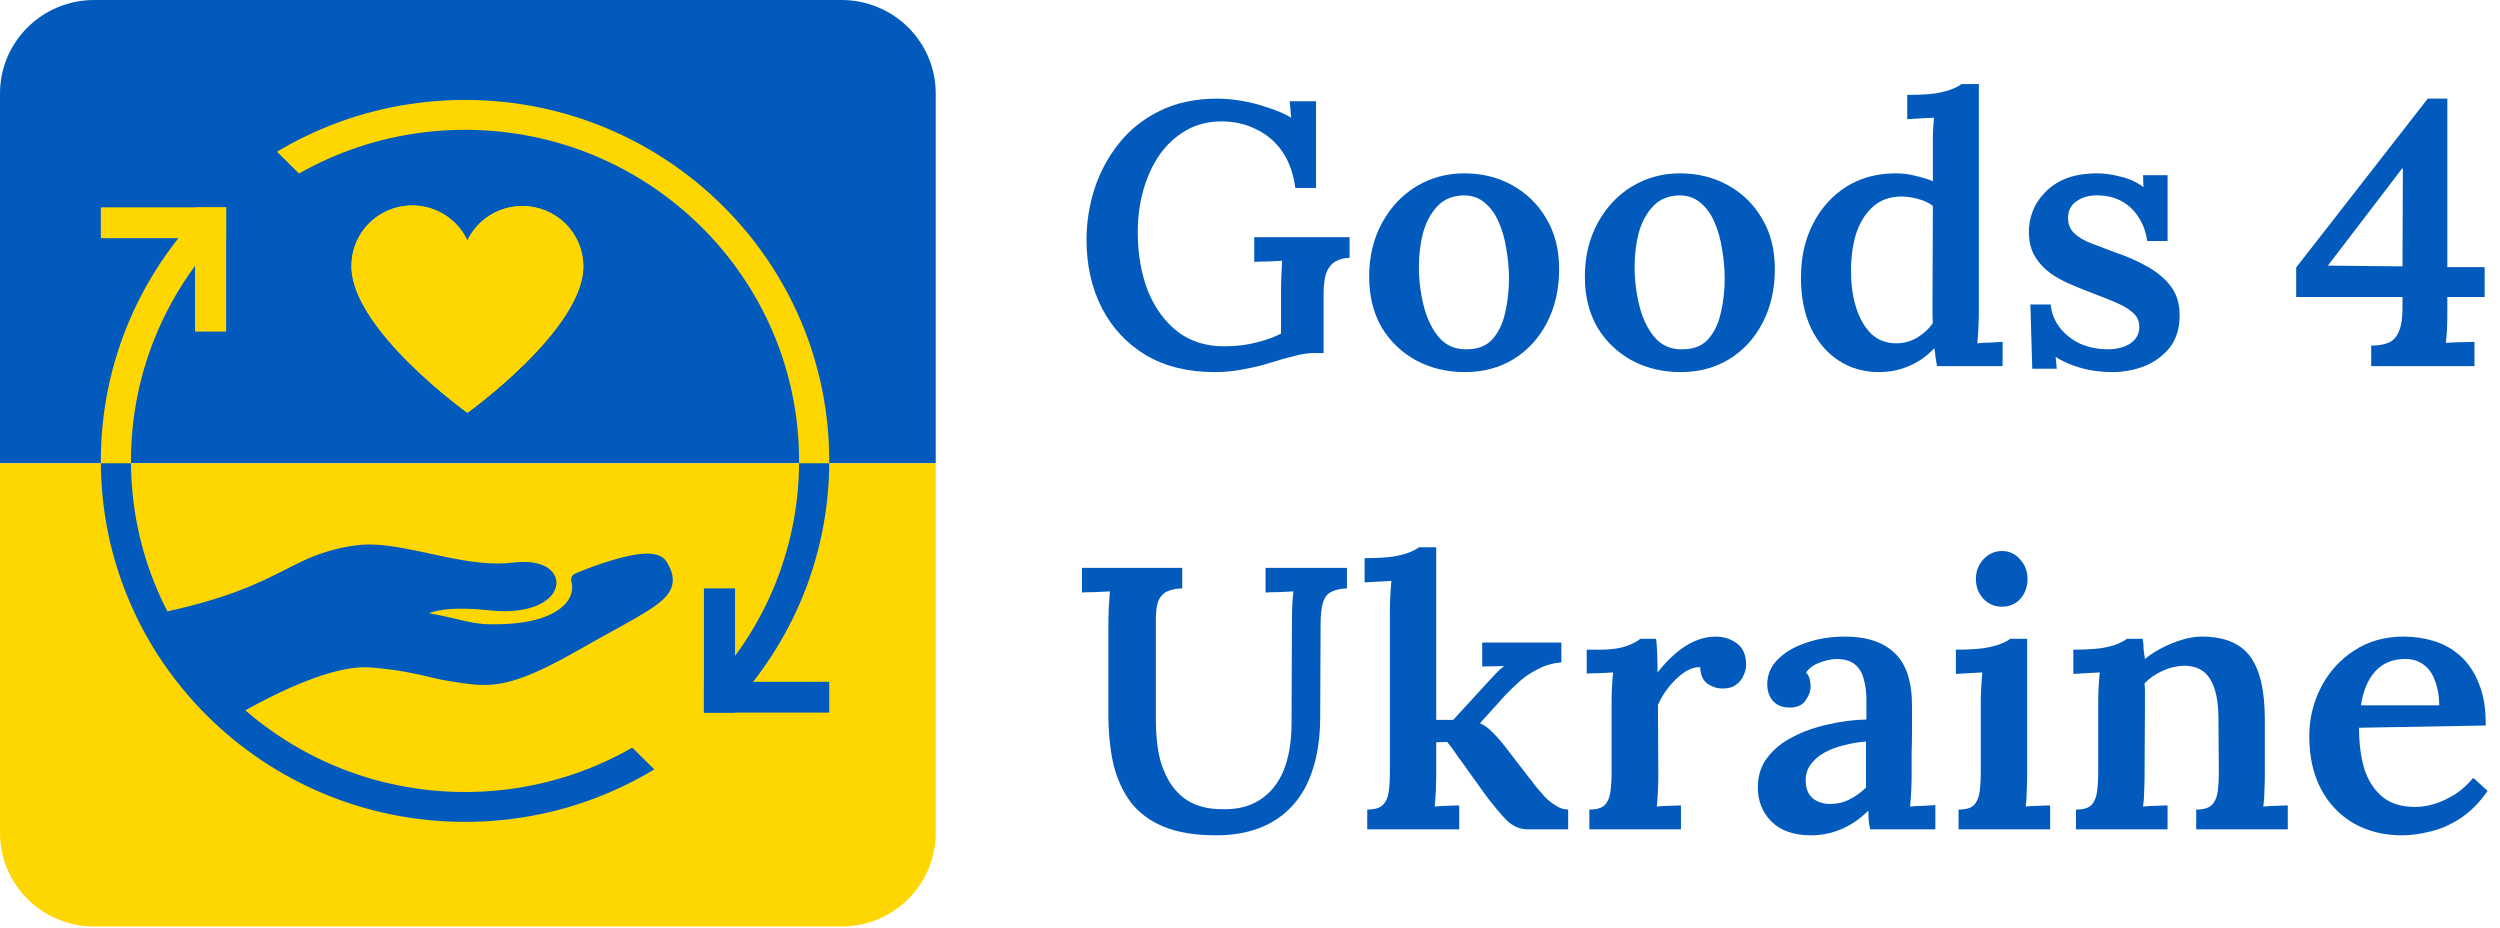
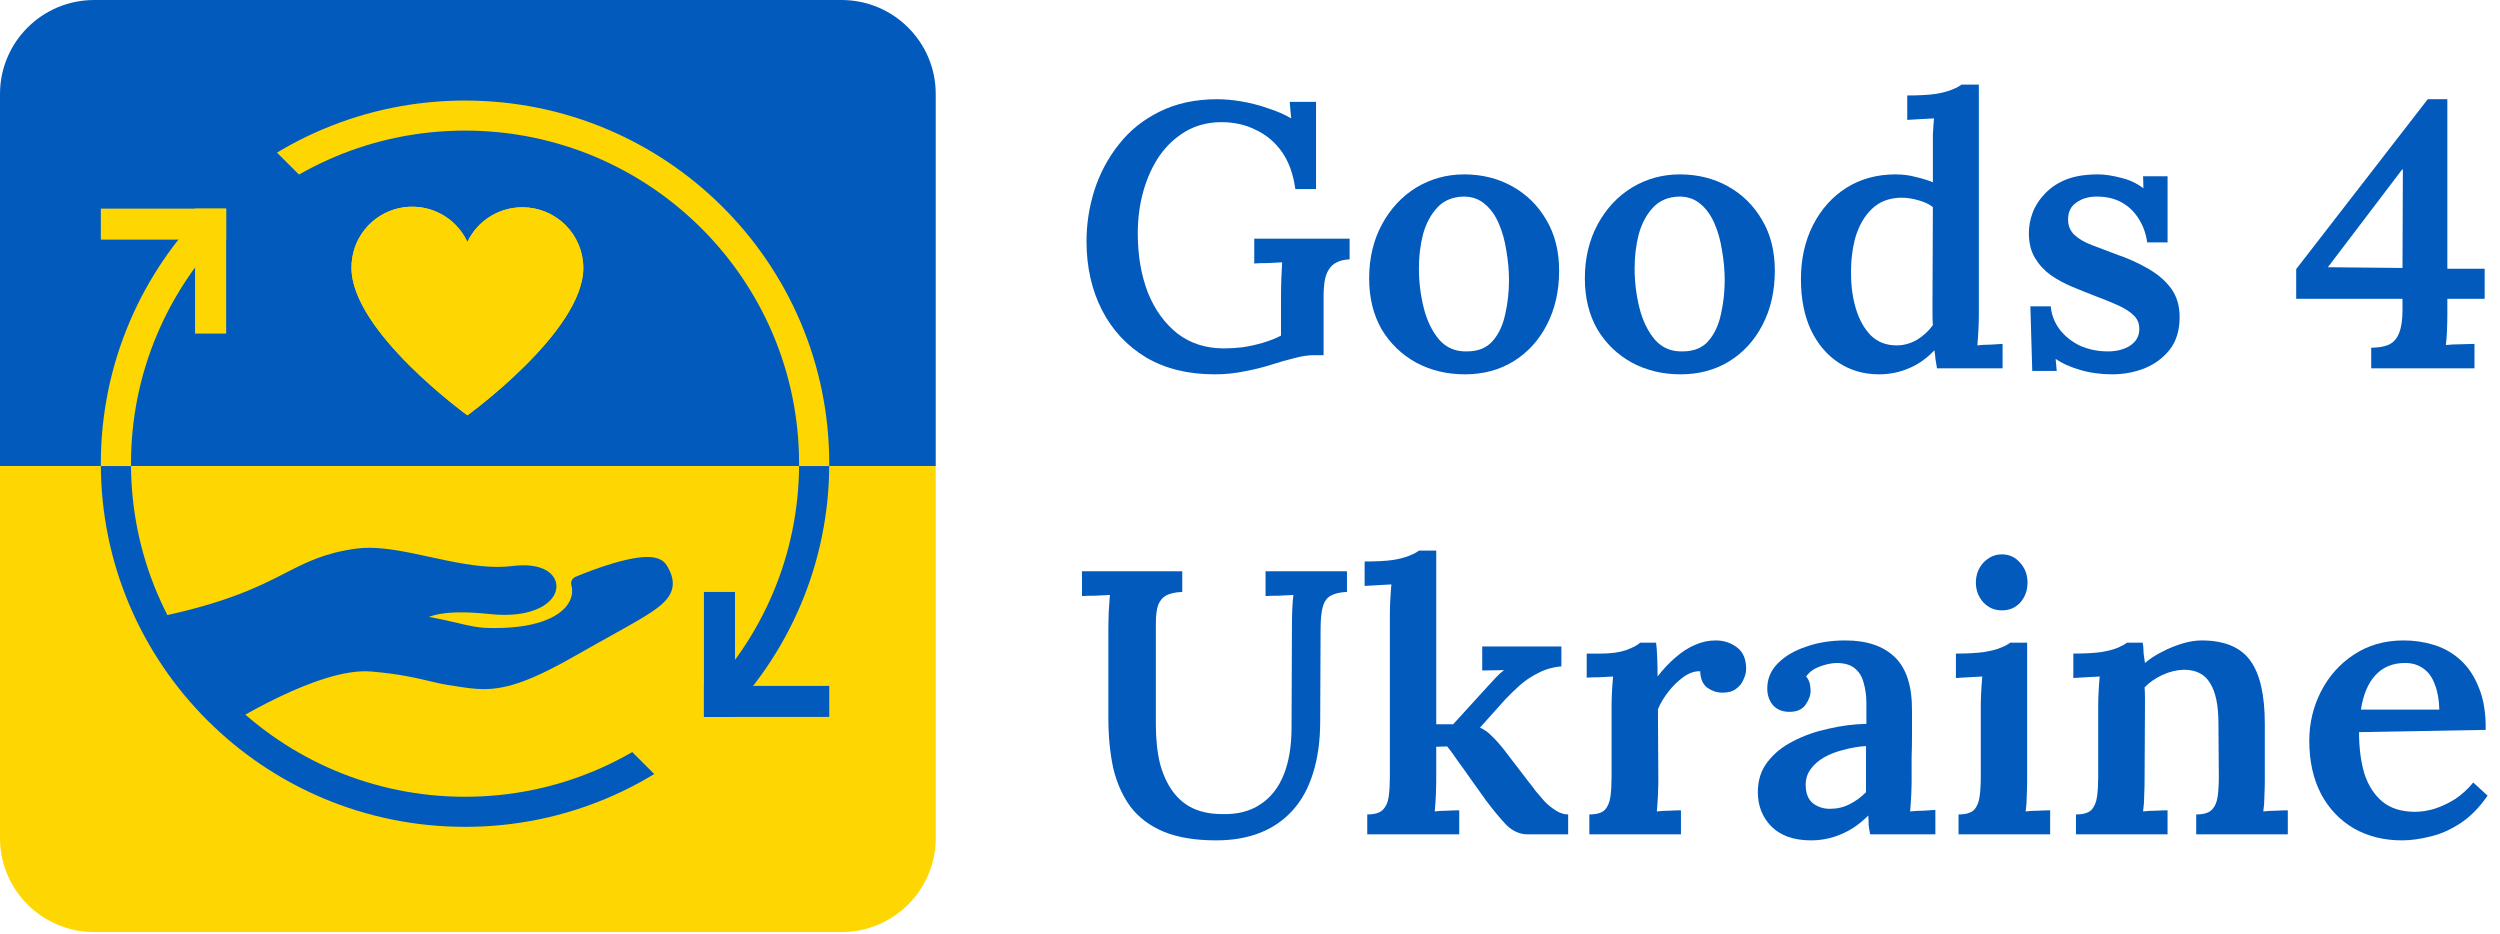
- <svg xmlns="http://www.w3.org/2000/svg" width="124" height="46" viewBox="0 0 124 46" fill="none">
-   <path d="M0 4.632C0 2.074 2.093 0 4.674 0H41.738C44.32 0 46.412 2.074 46.412 4.632V22.977H0V4.632Z" fill="#015ABC" />
-   <path d="M0 22.977H46.412V41.321C46.412 43.88 44.32 45.954 41.738 45.954H4.674C2.093 45.954 0 43.88 0 41.321V22.977Z" fill="#FED702" />
-   <path fill-rule="evenodd" clip-rule="evenodd" d="M23.066 39.283C32.217 39.283 39.635 31.931 39.635 22.861C39.635 13.791 32.217 6.439 23.066 6.439C13.915 6.439 6.497 13.791 6.497 22.861C6.497 31.931 13.915 39.283 23.066 39.283ZM23.066 40.765C33.043 40.765 41.131 32.749 41.131 22.861C41.131 12.973 33.043 4.957 23.066 4.957C13.089 4.957 5.001 12.973 5.001 22.861C5.001 32.749 13.089 40.765 23.066 40.765Z" fill="#015ABC" />
-   <path fill-rule="evenodd" clip-rule="evenodd" d="M41.13 22.977C41.131 22.938 41.131 22.9 41.131 22.861C41.131 12.973 33.043 4.957 23.066 4.957C13.089 4.957 5.001 12.973 5.001 22.861C5.001 22.9 5.001 22.938 5.001 22.977H6.497C6.497 22.938 6.497 22.9 6.497 22.861C6.497 13.791 13.915 6.439 23.066 6.439C32.217 6.439 39.635 13.791 39.635 22.861C39.635 22.9 39.635 22.938 39.635 22.977H41.13Z" fill="#FED702" />
-   <path d="M25.914 10.22C25.342 10.218 24.781 10.378 24.298 10.681C23.814 10.984 23.427 11.417 23.183 11.929C22.895 11.308 22.4 10.804 21.781 10.501C21.163 10.198 20.458 10.114 19.785 10.264C19.112 10.414 18.511 10.789 18.083 11.325C17.655 11.862 17.426 12.527 17.434 13.211C17.434 16.345 23.183 20.475 23.183 20.475C23.183 20.475 28.932 16.345 28.932 13.211C28.932 12.418 28.614 11.657 28.048 11.096C27.482 10.535 26.714 10.22 25.914 10.22V10.22Z" fill="#FED702" />
-   <path fill-rule="evenodd" clip-rule="evenodd" d="M23.182 12.039L23.14 11.948C22.857 11.337 22.369 10.841 21.761 10.542C21.152 10.244 20.458 10.162 19.795 10.309C19.133 10.457 18.541 10.826 18.12 11.354C17.699 11.882 17.473 12.537 17.481 13.21L17.481 13.211C17.481 13.981 17.834 14.818 18.372 15.643C18.908 16.467 19.624 17.275 20.341 17.986C21.059 18.696 21.776 19.31 22.314 19.745C22.583 19.963 22.807 20.136 22.964 20.255C23.043 20.314 23.104 20.36 23.146 20.391C23.161 20.402 23.173 20.411 23.183 20.418C23.193 20.411 23.205 20.402 23.22 20.391C23.262 20.36 23.323 20.314 23.401 20.255C23.558 20.136 23.783 19.963 24.052 19.745C24.59 19.31 25.307 18.696 26.024 17.986C26.742 17.275 27.458 16.467 27.994 15.643C28.531 14.818 28.885 13.981 28.885 13.211C28.885 12.43 28.572 11.681 28.015 11.129C27.457 10.576 26.702 10.266 25.914 10.266V10.22L25.913 10.266C25.35 10.265 24.799 10.422 24.323 10.72C23.846 11.018 23.466 11.444 23.225 11.949L23.182 12.039ZM23.183 20.475C23.183 20.475 17.434 16.345 17.434 13.211C17.426 12.527 17.655 11.862 18.083 11.325C18.511 10.789 19.112 10.414 19.785 10.264C20.458 10.114 21.163 10.198 21.781 10.501C22.382 10.795 22.866 11.279 23.157 11.875C23.166 11.893 23.174 11.911 23.183 11.929C23.192 11.911 23.2 11.893 23.209 11.875C23.455 11.386 23.831 10.973 24.298 10.681C24.781 10.378 25.342 10.218 25.914 10.22C26.714 10.22 27.482 10.535 28.048 11.096C28.614 11.657 28.932 12.418 28.932 13.211C28.932 16.345 23.183 20.475 23.183 20.475Z" fill="#FED702" />
-   <path d="M33.06 27.86C32.894 27.594 32.571 27.459 32.101 27.459C30.855 27.459 28.633 28.402 28.539 28.442C28.378 28.511 28.293 28.687 28.34 28.854C28.434 29.191 28.355 29.547 28.12 29.854C27.802 30.269 26.913 30.965 24.522 30.965C24.521 30.965 24.521 30.965 24.521 30.965C24.421 30.965 24.32 30.964 24.216 30.962C23.692 30.949 23.284 30.853 22.72 30.721C22.335 30.631 21.881 30.525 21.273 30.415C21.583 30.295 22.089 30.191 22.885 30.191C23.298 30.191 23.766 30.219 24.275 30.273C24.532 30.301 24.783 30.315 25.021 30.315C26.714 30.315 27.599 29.608 27.599 28.91C27.599 28.598 27.421 28.313 27.11 28.128C26.719 27.895 26.137 27.817 25.422 27.906C25.19 27.935 24.941 27.95 24.682 27.95C23.6 27.95 22.44 27.7 21.317 27.458C20.241 27.226 19.224 27.007 18.305 27.007C18.084 27.007 17.873 27.02 17.678 27.047C16.107 27.256 15.2 27.718 14.15 28.253C12.85 28.915 11.232 29.739 7.618 30.469C7.514 30.491 7.425 30.558 7.377 30.652C7.328 30.746 7.325 30.856 7.369 30.953C7.443 31.115 9.193 34.933 10.857 35.814C10.909 35.842 10.965 35.855 11.021 35.855C11.086 35.855 11.152 35.836 11.209 35.8C11.253 35.773 15.8 32.894 18.385 33.106C19.786 33.219 20.639 33.422 21.323 33.584C21.644 33.661 21.921 33.726 22.193 33.767L22.553 33.823C23.073 33.905 23.522 33.976 24.004 33.976C25.203 33.976 26.47 33.508 28.679 32.25C29.301 31.895 29.855 31.589 30.342 31.32C32.268 30.256 33.147 29.771 33.337 29.037C33.459 28.573 33.237 28.143 33.06 27.86V27.86Z" fill="#015ABC" />
-   <path d="M30.053 35.786L33.396 32.473L36.738 35.786L33.396 39.099L30.053 35.786Z" fill="#FED702" />
-   <path fill-rule="evenodd" clip-rule="evenodd" d="M41.131 35.345H34.914V33.817H41.131V35.345Z" fill="#015ABC" />
-   <path fill-rule="evenodd" clip-rule="evenodd" d="M36.457 29.184L36.457 35.346L34.914 35.346L34.914 29.184L36.457 29.184Z" fill="#015ABC" />
-   <path d="M16.078 9.844L12.736 13.157L9.393 9.844L12.736 6.532L16.078 9.844Z" fill="#015ABC" />
-   <path fill-rule="evenodd" clip-rule="evenodd" d="M5.001 10.285L11.217 10.285L11.217 11.814L5.001 11.814L5.001 10.285Z" fill="#FED702" />
-   <path fill-rule="evenodd" clip-rule="evenodd" d="M9.675 16.446L9.675 10.285L11.217 10.285L11.217 16.446L9.675 16.446Z" fill="#FED702" />
-   <path d="M60.247 18.456C58.926 18.456 57.792 18.178 56.845 17.622C55.897 17.053 55.168 16.275 54.657 15.287C54.146 14.286 53.891 13.156 53.891 11.896C53.891 11.044 54.022 10.204 54.283 9.376C54.558 8.536 54.963 7.782 55.499 7.115C56.035 6.436 56.708 5.899 57.518 5.503C58.34 5.096 59.294 4.892 60.378 4.892C60.752 4.892 61.157 4.929 61.593 5.003C62.03 5.077 62.46 5.188 62.883 5.337C63.32 5.472 63.706 5.639 64.043 5.837L63.968 5.022H65.276V9.32H64.248C64.148 8.592 63.93 7.986 63.594 7.505C63.257 7.023 62.827 6.658 62.304 6.411C61.793 6.152 61.219 6.022 60.584 6.022C59.936 6.022 59.35 6.17 58.826 6.467C58.315 6.763 57.879 7.165 57.518 7.671C57.169 8.178 56.901 8.758 56.714 9.413C56.527 10.068 56.433 10.766 56.433 11.507C56.433 12.594 56.602 13.57 56.938 14.435C57.287 15.287 57.779 15.96 58.415 16.454C59.051 16.936 59.817 17.177 60.715 17.177C60.989 17.177 61.294 17.159 61.631 17.122C61.967 17.072 62.304 16.998 62.64 16.899C62.977 16.8 63.276 16.683 63.538 16.547V14.639C63.538 14.317 63.544 14.002 63.556 13.694C63.569 13.385 63.581 13.131 63.594 12.934C63.382 12.946 63.139 12.959 62.865 12.971C62.59 12.971 62.372 12.977 62.21 12.989V11.766H66.94V12.786C66.679 12.798 66.467 12.847 66.305 12.934C66.143 13.008 66.012 13.125 65.912 13.286C65.812 13.434 65.744 13.619 65.707 13.842C65.669 14.064 65.65 14.317 65.65 14.601V17.511H65.183C64.884 17.511 64.554 17.56 64.192 17.659C63.831 17.745 63.438 17.857 63.014 17.992C62.628 18.116 62.198 18.221 61.724 18.307C61.251 18.406 60.758 18.456 60.247 18.456Z" fill="#015ABC" />
-   <path d="M72.659 18.456C71.774 18.456 70.97 18.264 70.247 17.881C69.524 17.486 68.951 16.936 68.527 16.232C68.116 15.516 67.91 14.682 67.91 13.73C67.91 12.73 68.122 11.841 68.546 11.062C68.969 10.284 69.537 9.679 70.247 9.246C70.97 8.814 71.761 8.598 72.621 8.598C73.506 8.598 74.304 8.795 75.014 9.191C75.725 9.586 76.286 10.136 76.697 10.84C77.121 11.544 77.333 12.378 77.333 13.341C77.333 14.354 77.127 15.25 76.716 16.028C76.317 16.794 75.762 17.393 75.052 17.826C74.354 18.246 73.556 18.456 72.659 18.456ZM72.752 17.325C73.313 17.325 73.743 17.152 74.042 16.806C74.341 16.461 74.547 16.022 74.659 15.491C74.784 14.947 74.846 14.391 74.846 13.823C74.846 13.341 74.802 12.854 74.715 12.359C74.641 11.865 74.516 11.421 74.341 11.025C74.167 10.617 73.936 10.296 73.65 10.062C73.363 9.815 73.014 9.691 72.603 9.691C72.054 9.703 71.618 9.883 71.294 10.228C70.97 10.574 70.733 11.013 70.584 11.544C70.446 12.075 70.378 12.637 70.378 13.23C70.378 13.897 70.459 14.552 70.621 15.194C70.783 15.824 71.038 16.343 71.387 16.751C71.736 17.146 72.191 17.338 72.752 17.325Z" fill="#015ABC" />
-   <path d="M83.358 18.456C82.473 18.456 81.669 18.264 80.946 17.881C80.223 17.486 79.65 16.936 79.226 16.232C78.815 15.516 78.609 14.682 78.609 13.73C78.609 12.73 78.821 11.841 79.245 11.062C79.668 10.284 80.236 9.679 80.946 9.246C81.669 8.814 82.46 8.598 83.32 8.598C84.205 8.598 85.003 8.795 85.713 9.191C86.424 9.586 86.985 10.136 87.396 10.84C87.82 11.544 88.032 12.378 88.032 13.341C88.032 14.354 87.826 15.25 87.415 16.028C87.016 16.794 86.461 17.393 85.751 17.826C85.053 18.246 84.255 18.456 83.358 18.456ZM83.451 17.325C84.012 17.325 84.442 17.152 84.741 16.806C85.04 16.461 85.246 16.022 85.358 15.491C85.483 14.947 85.545 14.391 85.545 13.823C85.545 13.341 85.501 12.854 85.414 12.359C85.339 11.865 85.215 11.421 85.04 11.025C84.866 10.617 84.635 10.296 84.349 10.062C84.062 9.815 83.713 9.691 83.302 9.691C82.753 9.703 82.317 9.883 81.993 10.228C81.669 10.574 81.432 11.013 81.282 11.544C81.145 12.075 81.077 12.637 81.077 13.23C81.077 13.897 81.158 14.552 81.32 15.194C81.482 15.824 81.737 16.343 82.086 16.751C82.435 17.146 82.89 17.338 83.451 17.325Z" fill="#015ABC" />
-   <path d="M93.197 18.456C92.449 18.456 91.782 18.264 91.196 17.881C90.61 17.498 90.149 16.955 89.813 16.251C89.489 15.546 89.327 14.719 89.327 13.768C89.327 12.767 89.526 11.878 89.925 11.099C90.324 10.321 90.872 9.71 91.57 9.265C92.281 8.82 93.097 8.598 94.019 8.598C94.381 8.598 94.717 8.641 95.029 8.727C95.353 8.802 95.633 8.888 95.87 8.987V7.338C95.87 7.152 95.87 6.924 95.87 6.652C95.883 6.38 95.901 6.109 95.926 5.837C95.727 5.849 95.496 5.862 95.234 5.874C94.985 5.886 94.773 5.899 94.599 5.911V4.707C95.172 4.707 95.64 4.682 96.001 4.632C96.362 4.571 96.643 4.497 96.842 4.41C97.054 4.324 97.204 4.243 97.291 4.169H98.151V15.509C98.151 15.695 98.145 15.929 98.132 16.213C98.12 16.485 98.101 16.757 98.076 17.029C98.288 17.004 98.506 16.992 98.731 16.992C98.967 16.979 99.167 16.967 99.329 16.955V18.159H96.076C96.051 18.011 96.026 17.863 96.001 17.714C95.989 17.554 95.97 17.406 95.945 17.27C95.559 17.677 95.135 17.974 94.674 18.159C94.213 18.357 93.72 18.456 93.197 18.456ZM94.075 17.029C94.424 17.029 94.761 16.936 95.085 16.751C95.409 16.553 95.671 16.312 95.87 16.028C95.858 15.855 95.852 15.682 95.852 15.509C95.852 15.324 95.852 15.139 95.852 14.954L95.87 10.21C95.683 10.062 95.446 9.95 95.16 9.876C94.873 9.79 94.58 9.747 94.281 9.747C93.695 9.759 93.215 9.944 92.841 10.303C92.48 10.648 92.212 11.105 92.037 11.674C91.876 12.242 91.801 12.86 91.813 13.527C91.813 14.132 91.894 14.7 92.056 15.231C92.218 15.763 92.461 16.195 92.785 16.529C93.122 16.862 93.552 17.029 94.075 17.029Z" fill="#015ABC" />
-   <path d="M104.763 18.456C104.19 18.456 103.654 18.381 103.156 18.233C102.657 18.085 102.258 17.906 101.959 17.696L102.015 18.289H100.8L100.706 15.102H101.716C101.753 15.522 101.903 15.905 102.165 16.251C102.426 16.584 102.763 16.85 103.174 17.047C103.598 17.233 104.065 17.325 104.576 17.325C104.826 17.325 105.063 17.288 105.287 17.214C105.524 17.14 105.717 17.023 105.866 16.862C106.028 16.689 106.109 16.473 106.109 16.213C106.109 15.942 106.016 15.719 105.829 15.546C105.655 15.373 105.405 15.213 105.081 15.065C104.757 14.916 104.377 14.762 103.941 14.601C103.554 14.453 103.168 14.299 102.782 14.138C102.395 13.978 102.04 13.786 101.716 13.564C101.392 13.329 101.13 13.045 100.931 12.711C100.731 12.378 100.632 11.97 100.632 11.488C100.632 11.155 100.694 10.821 100.819 10.488C100.943 10.154 101.143 9.845 101.417 9.561C101.691 9.265 102.04 9.03 102.464 8.857C102.9 8.684 103.43 8.598 104.053 8.598C104.389 8.598 104.77 8.653 105.193 8.765C105.617 8.863 105.991 9.036 106.315 9.283L106.296 8.69H107.512V11.952H106.502C106.44 11.519 106.303 11.136 106.091 10.803C105.879 10.457 105.598 10.185 105.249 9.988C104.9 9.79 104.483 9.691 103.997 9.691C103.598 9.691 103.261 9.79 102.987 9.988C102.713 10.173 102.576 10.451 102.576 10.821C102.576 11.13 102.682 11.383 102.894 11.581C103.106 11.779 103.392 11.945 103.754 12.081C104.115 12.217 104.508 12.366 104.932 12.526C105.517 12.724 106.047 12.959 106.521 13.23C107.007 13.502 107.393 13.829 107.68 14.212C107.967 14.595 108.11 15.071 108.11 15.639C108.11 16.281 107.948 16.813 107.624 17.233C107.3 17.64 106.882 17.949 106.371 18.159C105.86 18.357 105.324 18.456 104.763 18.456Z" fill="#015ABC" />
-   <path d="M121.388 15.454C121.388 15.763 121.382 16.059 121.37 16.343C121.357 16.615 121.338 16.837 121.314 17.01C121.538 16.986 121.787 16.973 122.061 16.973C122.348 16.961 122.572 16.955 122.734 16.955V18.159H117.612V17.14H117.724C118.06 17.128 118.328 17.072 118.528 16.973C118.74 16.862 118.896 16.677 118.995 16.417C119.107 16.146 119.164 15.769 119.164 15.287V14.731H113.891V13.267L120.416 4.892H121.388V13.249H123.239V14.731H121.388V15.454ZM119.145 8.357L115.462 13.175L119.164 13.212L119.182 8.357H119.145Z" fill="#015ABC" />
-   <path d="M58.639 29.184C58.315 29.197 58.054 29.252 57.854 29.351C57.667 29.45 57.53 29.61 57.443 29.833C57.368 30.043 57.331 30.346 57.331 30.741V35.707C57.331 36.448 57.399 37.096 57.536 37.652C57.686 38.196 57.898 38.653 58.172 39.023C58.446 39.394 58.783 39.672 59.182 39.857C59.593 40.043 60.067 40.135 60.602 40.135C61.35 40.16 61.98 40.006 62.491 39.672C63.014 39.339 63.407 38.851 63.669 38.208C63.93 37.566 64.061 36.781 64.061 35.855L64.08 30.889C64.08 30.58 64.086 30.284 64.099 30C64.111 29.715 64.13 29.493 64.155 29.332C63.943 29.345 63.7 29.357 63.426 29.37C63.151 29.37 62.933 29.376 62.771 29.388V28.165H66.809V29.184C66.473 29.197 66.205 29.258 66.006 29.37C65.819 29.468 65.688 29.648 65.613 29.907C65.538 30.166 65.501 30.537 65.501 31.019L65.482 35.54C65.482 36.516 65.364 37.374 65.127 38.116C64.903 38.844 64.566 39.456 64.117 39.95C63.669 40.444 63.127 40.815 62.491 41.062C61.855 41.309 61.132 41.432 60.322 41.432C59.288 41.432 58.421 41.29 57.723 41.006C57.038 40.722 56.489 40.314 56.078 39.783C55.679 39.24 55.393 38.603 55.218 37.875C55.056 37.133 54.975 36.306 54.975 35.392V31.148C54.975 30.827 54.981 30.494 54.994 30.148C55.019 29.79 55.037 29.518 55.05 29.332C54.838 29.345 54.595 29.357 54.321 29.37C54.047 29.37 53.828 29.376 53.666 29.388V28.165H58.639V29.184Z" fill="#015ABC" />
-   <path d="M67.816 41.136V40.154C68.177 40.154 68.433 40.08 68.583 39.931C68.745 39.771 68.844 39.549 68.882 39.264C68.919 38.98 68.938 38.659 68.938 38.301V30.296C68.938 30.086 68.944 29.858 68.957 29.61C68.969 29.351 68.988 29.085 69.013 28.814C68.801 28.826 68.57 28.838 68.321 28.851C68.072 28.863 67.86 28.875 67.685 28.888V27.683C68.258 27.683 68.726 27.659 69.087 27.609C69.449 27.547 69.729 27.473 69.929 27.387C70.141 27.3 70.29 27.22 70.377 27.146H71.237V35.707H72.079L73.743 33.891C73.917 33.706 74.067 33.545 74.191 33.409C74.328 33.261 74.466 33.137 74.603 33.038L73.518 33.057V31.871H77.444V32.853C77.021 32.89 76.634 33.001 76.285 33.187C75.936 33.36 75.631 33.563 75.369 33.798C75.107 34.033 74.877 34.255 74.677 34.465L73.406 35.873C73.606 35.96 73.793 36.09 73.967 36.263C74.154 36.436 74.366 36.67 74.603 36.967L75.874 38.616C75.949 38.702 76.048 38.832 76.173 39.005C76.31 39.166 76.46 39.339 76.622 39.524C76.796 39.697 76.983 39.845 77.183 39.969C77.382 40.092 77.582 40.154 77.781 40.154V41.136H75.781C75.394 41.136 75.045 40.988 74.734 40.691C74.434 40.382 74.098 39.981 73.724 39.487C73.475 39.141 73.225 38.795 72.976 38.449C72.727 38.091 72.496 37.77 72.284 37.486C72.085 37.189 71.917 36.961 71.78 36.8L71.237 36.819V38.486C71.237 38.684 71.231 38.925 71.219 39.209C71.206 39.481 71.188 39.746 71.163 40.006C71.362 39.981 71.574 39.969 71.798 39.969C72.023 39.956 72.216 39.95 72.378 39.95V41.136H67.816Z" fill="#015ABC" />
-   <path d="M78.832 40.154C79.193 40.154 79.448 40.08 79.598 39.931C79.748 39.771 79.841 39.549 79.879 39.264C79.916 38.98 79.935 38.659 79.935 38.301V34.817C79.935 34.595 79.941 34.36 79.953 34.113C79.966 33.866 79.984 33.613 80.009 33.353C79.797 33.366 79.567 33.378 79.318 33.391C79.068 33.391 78.863 33.397 78.701 33.409V32.223H79.392C79.891 32.223 80.308 32.167 80.645 32.056C80.982 31.933 81.218 31.809 81.356 31.686H82.141C82.166 31.834 82.184 32.069 82.197 32.39C82.209 32.711 82.216 33.032 82.216 33.353C82.502 32.983 82.801 32.668 83.113 32.408C83.424 32.137 83.742 31.933 84.066 31.797C84.403 31.649 84.746 31.575 85.095 31.575C85.493 31.575 85.843 31.686 86.142 31.908C86.453 32.13 86.609 32.489 86.609 32.983C86.609 33.143 86.565 33.316 86.478 33.502C86.403 33.687 86.279 33.841 86.104 33.965C85.942 34.089 85.718 34.15 85.431 34.15C85.169 34.15 84.92 34.07 84.683 33.909C84.459 33.736 84.341 33.465 84.328 33.094C84.066 33.082 83.792 33.174 83.505 33.372C83.231 33.57 82.982 33.81 82.758 34.095C82.533 34.379 82.359 34.669 82.234 34.965L82.253 38.486C82.253 38.684 82.247 38.925 82.234 39.209C82.222 39.481 82.203 39.746 82.178 40.006C82.377 39.981 82.589 39.969 82.814 39.969C83.038 39.956 83.225 39.95 83.375 39.95V41.136H78.832V40.154Z" fill="#015ABC" />
-   <path d="M92.76 41.136C92.723 40.951 92.698 40.796 92.685 40.673C92.685 40.537 92.679 40.382 92.667 40.209C92.243 40.629 91.788 40.938 91.302 41.136C90.828 41.334 90.336 41.432 89.825 41.432C88.977 41.432 88.323 41.204 87.862 40.747C87.413 40.29 87.189 39.728 87.189 39.061C87.189 38.468 87.351 37.967 87.675 37.56C87.999 37.14 88.423 36.8 88.946 36.541C89.47 36.269 90.049 36.065 90.685 35.929C91.32 35.781 91.95 35.7 92.573 35.688V34.669C92.573 34.311 92.529 33.983 92.442 33.687C92.368 33.378 92.224 33.137 92.012 32.964C91.8 32.779 91.489 32.686 91.077 32.686C90.803 32.699 90.523 32.761 90.236 32.872C89.962 32.971 89.744 33.131 89.582 33.353C89.681 33.465 89.744 33.588 89.769 33.724C89.794 33.848 89.806 33.959 89.806 34.058C89.806 34.28 89.719 34.515 89.544 34.762C89.37 34.996 89.09 35.108 88.703 35.095C88.367 35.083 88.105 34.965 87.918 34.743C87.743 34.521 87.656 34.255 87.656 33.946C87.656 33.477 87.824 33.069 88.161 32.723C88.51 32.365 88.977 32.087 89.563 31.89C90.149 31.68 90.803 31.575 91.526 31.575C92.598 31.575 93.421 31.852 93.994 32.408C94.567 32.964 94.848 33.854 94.835 35.077C94.835 35.509 94.835 35.904 94.835 36.263C94.835 36.608 94.829 36.961 94.817 37.319C94.817 37.665 94.817 38.054 94.817 38.486C94.817 38.672 94.81 38.906 94.798 39.19C94.785 39.462 94.767 39.734 94.742 40.006C94.966 39.981 95.191 39.969 95.415 39.969C95.652 39.956 95.845 39.944 95.994 39.931V41.136H92.76ZM92.554 36.781C92.18 36.806 91.813 36.868 91.451 36.967C91.09 37.053 90.766 37.177 90.479 37.337C90.192 37.498 89.962 37.702 89.787 37.949C89.625 38.184 89.551 38.455 89.563 38.764C89.576 39.147 89.7 39.431 89.937 39.617C90.174 39.789 90.448 39.876 90.76 39.876C91.121 39.876 91.445 39.802 91.732 39.654C92.031 39.505 92.305 39.308 92.554 39.061C92.554 38.937 92.554 38.807 92.554 38.672C92.554 38.536 92.554 38.4 92.554 38.264C92.554 38.091 92.554 37.875 92.554 37.615C92.554 37.356 92.554 37.078 92.554 36.781Z" fill="#015ABC" />
-   <path d="M97.144 40.154C97.505 40.154 97.761 40.08 97.91 39.931C98.06 39.771 98.153 39.549 98.191 39.264C98.228 38.98 98.247 38.659 98.247 38.301V34.836C98.247 34.626 98.253 34.397 98.266 34.15C98.278 33.891 98.297 33.625 98.322 33.353C98.11 33.366 97.879 33.378 97.63 33.391C97.381 33.403 97.175 33.415 97.013 33.428V32.223C97.574 32.223 98.035 32.198 98.397 32.149C98.77 32.087 99.057 32.013 99.257 31.927C99.469 31.84 99.618 31.76 99.705 31.686H100.547V38.486C100.547 38.684 100.54 38.925 100.528 39.209C100.528 39.481 100.509 39.746 100.472 40.006C100.671 39.981 100.883 39.969 101.107 39.969C101.344 39.956 101.537 39.95 101.687 39.95V41.136H97.144V40.154ZM99.294 30.092C98.933 30.092 98.627 29.962 98.378 29.703C98.129 29.431 98.004 29.104 98.004 28.721C98.004 28.338 98.129 28.011 98.378 27.739C98.64 27.467 98.945 27.331 99.294 27.331C99.655 27.331 99.954 27.467 100.191 27.739C100.441 28.011 100.565 28.338 100.565 28.721C100.565 29.104 100.447 29.431 100.21 29.703C99.973 29.962 99.668 30.092 99.294 30.092Z" fill="#015ABC" />
-   <path d="M102.968 41.136V40.154C103.33 40.154 103.585 40.08 103.735 39.931C103.884 39.771 103.978 39.549 104.015 39.264C104.052 38.98 104.071 38.659 104.071 38.301V34.817C104.071 34.595 104.077 34.36 104.09 34.113C104.102 33.866 104.121 33.613 104.146 33.353C103.947 33.366 103.716 33.378 103.454 33.391C103.205 33.403 102.999 33.415 102.837 33.428V32.223C103.398 32.223 103.859 32.198 104.221 32.149C104.582 32.087 104.863 32.013 105.062 31.927C105.261 31.84 105.405 31.76 105.492 31.686H106.277C106.302 31.822 106.315 31.933 106.315 32.019C106.315 32.106 106.321 32.198 106.333 32.297C106.346 32.384 106.365 32.513 106.389 32.686C106.639 32.476 106.925 32.291 107.249 32.13C107.586 31.957 107.923 31.822 108.259 31.723C108.596 31.624 108.907 31.575 109.194 31.575C110.316 31.575 111.12 31.902 111.606 32.557C112.092 33.211 112.335 34.255 112.335 35.688V38.486C112.335 38.684 112.329 38.925 112.316 39.209C112.316 39.481 112.297 39.746 112.26 40.006C112.472 39.981 112.69 39.969 112.914 39.969C113.139 39.956 113.326 39.95 113.475 39.95V41.136H108.932V40.154C109.294 40.154 109.549 40.08 109.699 39.931C109.861 39.771 109.96 39.549 109.998 39.264C110.035 38.98 110.054 38.659 110.054 38.301L110.035 35.67C110.035 34.78 109.898 34.119 109.624 33.687C109.362 33.242 108.926 33.02 108.315 33.02C107.954 33.032 107.598 33.119 107.249 33.279C106.9 33.44 106.608 33.644 106.371 33.891C106.383 34.039 106.389 34.194 106.389 34.354C106.389 34.515 106.389 34.675 106.389 34.836L106.371 38.486C106.371 38.684 106.365 38.925 106.352 39.209C106.352 39.481 106.333 39.746 106.296 40.006C106.495 39.981 106.707 39.969 106.932 39.969C107.168 39.956 107.362 39.95 107.511 39.95V41.136H102.968Z" fill="#015ABC" />
-   <path d="M119.14 41.432C118.242 41.432 117.444 41.235 116.747 40.84C116.049 40.432 115.506 39.864 115.12 39.135C114.734 38.394 114.54 37.523 114.54 36.522C114.54 35.657 114.734 34.848 115.12 34.095C115.506 33.341 116.049 32.736 116.747 32.279C117.457 31.809 118.28 31.575 119.214 31.575C119.738 31.575 120.243 31.649 120.729 31.797C121.215 31.945 121.651 32.192 122.037 32.538C122.424 32.884 122.729 33.341 122.954 33.909C123.19 34.478 123.303 35.169 123.29 35.985L117.008 36.096C117.008 36.862 117.095 37.541 117.27 38.134C117.457 38.715 117.756 39.178 118.167 39.524C118.579 39.857 119.121 40.024 119.794 40.024C120.093 40.024 120.411 39.975 120.747 39.876C121.096 39.765 121.439 39.604 121.776 39.394C122.112 39.172 122.411 38.9 122.673 38.579L123.384 39.227C122.972 39.82 122.517 40.277 122.019 40.599C121.52 40.92 121.022 41.136 120.523 41.247C120.025 41.371 119.563 41.432 119.14 41.432ZM117.102 34.984H120.99C120.978 34.49 120.903 34.076 120.766 33.743C120.641 33.397 120.455 33.137 120.205 32.964C119.956 32.779 119.651 32.686 119.289 32.686C118.678 32.686 118.186 32.89 117.812 33.298C117.451 33.693 117.214 34.255 117.102 34.984Z" fill="#015ABC" />
+ <svg xmlns="http://www.w3.org/2000/svg" width="209" height="78" viewBox="0 0 209 78" fill="none">
+   <path d="M0 7.855C0 3.517 3.527 0 7.878 0H70.349C74.7 0 78.227 3.517 78.227 7.855V38.961H0V7.855Z" fill="#015ABC" />
+   <path d="M0 38.961H78.227V70.066C78.227 74.405 74.7 77.921 70.349 77.921H7.878C3.527 77.921 0 74.405 0 70.066V38.961Z" fill="#FED702" />
+   <path fill-rule="evenodd" clip-rule="evenodd" d="M38.877 66.61C54.301 66.61 66.804 54.143 66.804 38.764C66.804 23.385 54.301 10.918 38.877 10.918C23.454 10.918 10.95 23.385 10.95 38.764C10.95 54.143 23.454 66.61 38.877 66.61ZM38.877 69.124C55.693 69.124 69.325 55.531 69.325 38.764C69.325 21.997 55.693 8.405 38.877 8.405C22.061 8.405 8.429 21.997 8.429 38.764C8.429 55.531 22.061 69.124 38.877 69.124Z" fill="#015ABC" />
+   <path fill-rule="evenodd" clip-rule="evenodd" d="M69.325 38.961C69.325 38.895 69.325 38.83 69.325 38.764C69.325 21.997 55.693 8.405 38.877 8.405C22.061 8.405 8.429 21.997 8.429 38.764C8.429 38.83 8.43 38.895 8.43 38.961H10.951C10.95 38.895 10.95 38.83 10.95 38.764C10.95 23.385 23.454 10.918 38.877 10.918C54.301 10.918 66.804 23.385 66.804 38.764C66.804 38.83 66.804 38.895 66.804 38.961H69.325Z" fill="#FED702" />
+   <path d="M43.677 17.329C42.713 17.327 41.768 17.598 40.953 18.111C40.138 18.625 39.487 19.359 39.075 20.227C38.588 19.174 37.755 18.319 36.712 17.805C35.67 17.291 34.482 17.15 33.347 17.404C32.213 17.659 31.2 18.294 30.479 19.204C29.758 20.113 29.372 21.242 29.385 22.401C29.385 27.715 39.075 34.719 39.075 34.719C39.075 34.719 48.764 27.715 48.764 22.401C48.764 21.056 48.228 19.766 47.274 18.815C46.32 17.864 45.026 17.329 43.677 17.329Z" fill="#FED702" />
+   <path fill-rule="evenodd" clip-rule="evenodd" d="M39.074 20.413L39.003 20.26C38.524 19.223 37.703 18.382 36.677 17.876C35.651 17.37 34.481 17.231 33.365 17.481C32.248 17.732 31.251 18.357 30.541 19.252C29.831 20.148 29.451 21.259 29.464 22.4L29.464 22.401C29.464 23.707 30.06 25.126 30.965 26.525C31.869 27.922 33.076 29.292 34.285 30.497C35.494 31.702 36.703 32.742 37.61 33.481C38.064 33.85 38.442 34.144 38.706 34.345C38.838 34.446 38.942 34.524 39.013 34.576C39.037 34.594 39.058 34.61 39.075 34.622C39.091 34.61 39.112 34.594 39.136 34.576C39.207 34.524 39.311 34.446 39.443 34.345C39.707 34.144 40.085 33.85 40.539 33.481C41.446 32.742 42.655 31.702 43.864 30.497C45.073 29.292 46.28 27.922 47.184 26.525C48.089 25.126 48.685 23.707 48.685 22.401C48.685 21.077 48.158 19.807 47.218 18.87C46.279 17.934 45.005 17.408 43.677 17.408V17.329L43.677 17.408C42.728 17.405 41.798 17.672 40.995 18.178C40.193 18.683 39.551 19.406 39.146 20.261L39.074 20.413ZM39.075 34.719C39.075 34.719 29.385 27.715 29.385 22.401C29.372 21.242 29.758 20.113 30.479 19.204C31.2 18.294 32.213 17.659 33.347 17.404C34.482 17.15 35.67 17.291 36.712 17.805C37.724 18.304 38.54 19.125 39.031 20.136C39.046 20.166 39.06 20.197 39.075 20.227C39.089 20.197 39.104 20.167 39.119 20.137C39.532 19.307 40.167 18.607 40.953 18.111C41.768 17.598 42.713 17.327 43.677 17.329C45.026 17.329 46.32 17.864 47.274 18.815C48.228 19.766 48.764 21.056 48.764 22.401C48.764 27.715 39.075 34.719 39.075 34.719Z" fill="#FED702" />
+   <path d="M55.722 47.241C55.442 46.791 54.897 46.562 54.106 46.562C52.006 46.562 48.26 48.161 48.101 48.228C47.831 48.345 47.688 48.644 47.767 48.927C47.925 49.498 47.792 50.101 47.395 50.623C46.86 51.326 45.361 52.506 41.331 52.506C41.331 52.506 41.33 52.506 41.329 52.506C41.161 52.506 40.991 52.505 40.816 52.5C39.932 52.479 39.245 52.317 38.294 52.092C37.645 51.939 36.88 51.76 35.856 51.574C36.378 51.37 37.23 51.193 38.572 51.193C39.268 51.193 40.057 51.241 40.916 51.333C41.349 51.38 41.771 51.404 42.172 51.404C45.025 51.404 46.518 50.205 46.518 49.021C46.518 48.493 46.218 48.009 45.694 47.695C45.035 47.3 44.053 47.168 42.847 47.319C42.457 47.368 42.038 47.393 41.602 47.394C39.777 47.394 37.822 46.97 35.93 46.56C34.116 46.166 32.402 45.795 30.854 45.795C30.48 45.795 30.125 45.817 29.797 45.862C27.148 46.217 25.62 47.001 23.849 47.907C21.658 49.031 18.931 50.428 12.84 51.665C12.665 51.701 12.515 51.815 12.433 51.974C12.351 52.134 12.347 52.322 12.421 52.485C12.544 52.76 15.494 59.234 18.299 60.729C18.386 60.775 18.481 60.798 18.576 60.798C18.686 60.798 18.796 60.766 18.892 60.705C18.966 60.658 26.631 55.777 30.988 56.137C33.349 56.328 34.786 56.672 35.94 56.948C36.481 57.077 36.948 57.188 37.406 57.258L38.012 57.352C38.889 57.491 39.645 57.611 40.459 57.611C42.479 57.611 44.614 56.818 48.338 54.684C49.387 54.084 50.319 53.565 51.141 53.108C54.386 51.304 55.868 50.481 56.189 49.236C56.394 48.451 56.021 47.722 55.722 47.241Z" fill="#015ABC" />
+   <path d="M50.655 60.681L56.288 55.063L61.922 60.681L56.288 66.298L50.655 60.681Z" fill="#FED702" />
+   <path fill-rule="evenodd" clip-rule="evenodd" d="M69.325 59.934H58.848V57.341H69.325V59.934Z" fill="#015ABC" />
+   <path fill-rule="evenodd" clip-rule="evenodd" d="M61.447 49.486L61.447 59.934L58.848 59.934L58.848 49.486L61.447 49.486Z" fill="#015ABC" />
+   <path d="M27.1 16.693L21.466 22.31L15.832 16.693L21.466 11.076L27.1 16.693Z" fill="#015ABC" />
+   <path fill-rule="evenodd" clip-rule="evenodd" d="M8.429 17.44L18.907 17.44L18.907 20.032L8.429 20.032L8.429 17.44Z" fill="#FED702" />
+   <path fill-rule="evenodd" clip-rule="evenodd" d="M16.307 27.887L16.307 17.44L18.907 17.44L18.907 27.887L16.307 27.887Z" fill="#FED702" />
+   <path d="M101.546 31.294C99.319 31.294 97.407 30.823 95.811 29.881C94.214 28.917 92.985 27.597 92.124 25.922C91.263 24.225 90.832 22.308 90.832 20.172C90.832 18.726 91.052 17.302 91.494 15.899C91.956 14.474 92.639 13.197 93.542 12.065C94.445 10.913 95.58 10.002 96.945 9.332C98.332 8.641 99.939 8.295 101.766 8.295C102.397 8.295 103.079 8.358 103.815 8.483C104.55 8.609 105.275 8.798 105.989 9.049C106.724 9.279 107.375 9.562 107.943 9.897L107.817 8.515H110.022V15.804H108.289C108.121 14.569 107.754 13.542 107.186 12.725C106.619 11.908 105.894 11.29 105.012 10.871C104.151 10.431 103.184 10.212 102.113 10.212C101.021 10.212 100.033 10.463 99.151 10.966C98.29 11.468 97.554 12.149 96.945 13.008C96.357 13.867 95.905 14.851 95.59 15.961C95.275 17.072 95.118 18.255 95.118 19.512C95.118 21.355 95.401 23.01 95.968 24.476C96.556 25.922 97.386 27.063 98.458 27.901C99.529 28.718 100.821 29.126 102.334 29.126C102.796 29.126 103.31 29.095 103.878 29.032C104.445 28.948 105.012 28.823 105.579 28.655C106.146 28.488 106.651 28.288 107.092 28.058V24.822C107.092 24.277 107.102 23.743 107.123 23.219C107.144 22.696 107.165 22.266 107.186 21.931C106.829 21.952 106.42 21.973 105.957 21.994C105.495 21.994 105.128 22.005 104.855 22.026V19.952H112.827V21.68C112.386 21.701 112.029 21.785 111.756 21.931C111.482 22.057 111.262 22.256 111.094 22.528C110.926 22.78 110.81 23.094 110.747 23.471C110.684 23.848 110.653 24.277 110.653 24.759V29.692H109.865C109.361 29.692 108.804 29.776 108.195 29.943C107.586 30.09 106.924 30.279 106.21 30.509C105.558 30.718 104.834 30.896 104.035 31.043C103.237 31.211 102.407 31.294 101.546 31.294Z" fill="#015ABC" />
+   <path d="M122.465 31.294C120.973 31.294 119.618 30.97 118.4 30.32C117.182 29.65 116.215 28.718 115.501 27.524C114.808 26.309 114.461 24.895 114.461 23.282C114.461 21.586 114.818 20.077 115.532 18.758C116.247 17.438 117.203 16.412 118.4 15.679C119.618 14.945 120.952 14.579 122.402 14.579C123.894 14.579 125.238 14.914 126.435 15.584C127.633 16.255 128.578 17.187 129.271 18.381C129.986 19.575 130.343 20.989 130.343 22.622C130.343 24.34 129.996 25.859 129.303 27.178C128.631 28.477 127.696 29.493 126.498 30.226C125.322 30.938 123.978 31.294 122.465 31.294ZM122.623 29.378C123.568 29.378 124.293 29.084 124.797 28.498C125.301 27.912 125.648 27.168 125.837 26.267C126.047 25.346 126.152 24.403 126.152 23.439C126.152 22.622 126.078 21.795 125.931 20.957C125.805 20.119 125.595 19.365 125.301 18.695C125.007 18.004 124.618 17.459 124.135 17.061C123.652 16.642 123.064 16.433 122.37 16.433C121.446 16.454 120.711 16.757 120.165 17.344C119.618 17.93 119.219 18.674 118.967 19.575C118.736 20.475 118.621 21.428 118.621 22.434C118.621 23.565 118.757 24.675 119.03 25.765C119.303 26.833 119.734 27.712 120.322 28.404C120.91 29.074 121.677 29.399 122.623 29.378Z" fill="#015ABC" />
+   <path d="M140.498 31.294C139.006 31.294 137.651 30.97 136.433 30.32C135.215 29.65 134.248 28.718 133.534 27.524C132.841 26.309 132.494 24.895 132.494 23.282C132.494 21.586 132.851 20.077 133.565 18.758C134.28 17.438 135.236 16.412 136.433 15.679C137.651 14.945 138.985 14.579 140.435 14.579C141.926 14.579 143.271 14.914 144.468 15.584C145.666 16.255 146.611 17.187 147.304 18.381C148.019 19.575 148.376 20.989 148.376 22.622C148.376 24.34 148.029 25.859 147.336 27.178C146.664 28.477 145.729 29.493 144.531 30.226C143.355 30.938 142.011 31.294 140.498 31.294ZM140.656 29.378C141.601 29.378 142.326 29.084 142.83 28.498C143.334 27.912 143.681 27.168 143.87 26.267C144.08 25.346 144.185 24.403 144.185 23.439C144.185 22.622 144.111 21.795 143.964 20.957C143.838 20.119 143.628 19.365 143.334 18.695C143.04 18.004 142.651 17.459 142.168 17.061C141.685 16.642 141.097 16.433 140.403 16.433C139.479 16.454 138.744 16.757 138.198 17.344C137.651 17.93 137.252 18.674 137 19.575C136.769 20.475 136.654 21.428 136.654 22.434C136.654 23.565 136.79 24.675 137.063 25.765C137.336 26.833 137.767 27.712 138.355 28.404C138.943 29.074 139.71 29.399 140.656 29.378Z" fill="#015ABC" />
+   <path d="M157.081 31.294C155.821 31.294 154.697 30.97 153.71 30.32C152.722 29.671 151.945 28.749 151.378 27.555C150.832 26.361 150.558 24.958 150.558 23.345C150.558 21.648 150.895 20.14 151.567 18.821C152.239 17.501 153.163 16.464 154.34 15.71C155.537 14.956 156.913 14.579 158.468 14.579C159.077 14.579 159.644 14.652 160.17 14.799C160.716 14.925 161.188 15.071 161.588 15.239V12.442C161.588 12.128 161.588 11.741 161.588 11.28C161.609 10.819 161.64 10.358 161.682 9.897C161.346 9.918 160.957 9.939 160.516 9.96C160.096 9.981 159.739 10.002 159.445 10.023V7.981C160.411 7.981 161.199 7.939 161.808 7.855C162.417 7.75 162.89 7.625 163.226 7.478C163.583 7.331 163.835 7.195 163.982 7.07H165.432V26.299C165.432 26.613 165.421 27.011 165.4 27.492C165.379 27.953 165.348 28.414 165.306 28.875C165.663 28.833 166.031 28.812 166.409 28.812C166.808 28.791 167.144 28.77 167.417 28.749V30.792H161.934C161.892 30.54 161.85 30.289 161.808 30.038C161.787 29.765 161.756 29.514 161.714 29.284C161.062 29.975 160.348 30.477 159.571 30.792C158.794 31.127 157.964 31.294 157.081 31.294ZM158.562 28.875C159.151 28.875 159.718 28.718 160.264 28.404C160.81 28.069 161.251 27.66 161.588 27.178C161.567 26.885 161.556 26.592 161.556 26.299C161.556 25.984 161.556 25.67 161.556 25.356L161.588 17.312C161.272 17.061 160.873 16.873 160.39 16.747C159.907 16.6 159.413 16.527 158.909 16.527C157.922 16.548 157.113 16.862 156.483 17.47C155.873 18.056 155.422 18.831 155.128 19.795C154.855 20.758 154.729 21.805 154.75 22.937C154.75 23.963 154.886 24.927 155.159 25.827C155.432 26.728 155.842 27.461 156.388 28.027C156.955 28.592 157.68 28.875 158.562 28.875Z" fill="#015ABC" />
+   <path d="M176.577 31.294C175.611 31.294 174.707 31.169 173.867 30.917C173.027 30.666 172.354 30.362 171.85 30.006L171.945 31.012H169.896L169.739 25.607H171.441C171.504 26.32 171.756 26.969 172.197 27.555C172.638 28.121 173.205 28.571 173.898 28.906C174.613 29.221 175.4 29.378 176.262 29.378C176.682 29.378 177.081 29.315 177.459 29.189C177.858 29.064 178.184 28.865 178.436 28.592C178.709 28.299 178.846 27.932 178.846 27.492C178.846 27.032 178.688 26.655 178.373 26.361C178.079 26.068 177.659 25.796 177.113 25.544C176.566 25.293 175.926 25.031 175.19 24.759C174.539 24.508 173.888 24.246 173.237 23.974C172.585 23.701 171.987 23.377 171.441 23C170.894 22.602 170.453 22.12 170.117 21.554C169.781 20.989 169.613 20.297 169.613 19.48C169.613 18.915 169.718 18.349 169.928 17.784C170.138 17.218 170.474 16.695 170.936 16.213C171.399 15.71 171.987 15.312 172.701 15.019C173.436 14.726 174.329 14.579 175.379 14.579C175.947 14.579 176.587 14.673 177.302 14.862C178.016 15.029 178.646 15.323 179.192 15.742L179.161 14.736H181.209V20.266H179.507C179.402 19.533 179.171 18.884 178.814 18.318C178.457 17.731 177.984 17.271 177.396 16.935C176.808 16.6 176.104 16.433 175.285 16.433C174.613 16.433 174.045 16.6 173.583 16.935C173.121 17.25 172.89 17.721 172.89 18.349C172.89 18.873 173.069 19.302 173.426 19.638C173.783 19.973 174.266 20.256 174.875 20.486C175.484 20.716 176.146 20.968 176.86 21.24C177.848 21.575 178.741 21.973 179.539 22.434C180.358 22.895 181.01 23.45 181.493 24.099C181.976 24.748 182.217 25.555 182.217 26.518C182.217 27.608 181.944 28.509 181.398 29.221C180.852 29.912 180.148 30.436 179.287 30.792C178.426 31.127 177.522 31.294 176.577 31.294Z" fill="#015ABC" />
+   <path d="M204.598 26.204C204.598 26.728 204.587 27.231 204.566 27.712C204.545 28.173 204.514 28.55 204.472 28.844C204.85 28.802 205.27 28.781 205.732 28.781C206.216 28.76 206.594 28.749 206.867 28.749V30.792H198.233V29.064H198.422C198.989 29.043 199.441 28.948 199.777 28.781C200.134 28.592 200.396 28.278 200.565 27.838C200.754 27.377 200.848 26.738 200.848 25.922V24.979H191.962V22.497L202.959 8.295H204.598V22.465H207.718V24.979H204.598V26.204ZM200.817 14.171L194.609 22.34L200.848 22.402L200.88 14.171H200.817Z" fill="#015ABC" />
+   <path d="M98.836 49.486C98.29 49.507 97.848 49.602 97.512 49.769C97.197 49.937 96.966 50.209 96.819 50.586C96.693 50.942 96.63 51.456 96.63 52.126V60.546C96.63 61.803 96.746 62.903 96.977 63.845C97.229 64.767 97.586 65.542 98.048 66.171C98.51 66.799 99.077 67.27 99.75 67.584C100.443 67.899 101.241 68.056 102.145 68.056C103.405 68.097 104.466 67.836 105.327 67.27C106.209 66.705 106.871 65.877 107.312 64.788C107.754 63.699 107.974 62.369 107.974 60.798L108.006 52.377C108.006 51.853 108.016 51.351 108.037 50.869C108.058 50.387 108.09 50.01 108.132 49.738C107.775 49.759 107.365 49.78 106.903 49.801C106.441 49.801 106.073 49.811 105.8 49.832V47.758H112.606V49.486C112.039 49.507 111.587 49.612 111.251 49.801C110.936 49.968 110.716 50.272 110.59 50.712C110.464 51.152 110.401 51.78 110.401 52.597L110.369 60.264C110.369 61.918 110.169 63.374 109.77 64.631C109.392 65.867 108.825 66.904 108.069 67.742C107.312 68.579 106.399 69.208 105.327 69.627C104.256 70.046 103.037 70.255 101.672 70.255C99.928 70.255 98.468 70.014 97.292 69.532C96.136 69.051 95.212 68.359 94.519 67.459C93.847 66.537 93.363 65.458 93.069 64.222C92.796 62.966 92.659 61.562 92.659 60.012V52.817C92.659 52.272 92.67 51.707 92.691 51.12C92.733 50.513 92.765 50.052 92.786 49.738C92.428 49.759 92.019 49.78 91.557 49.801C91.094 49.801 90.727 49.811 90.454 49.832V47.758H98.836V49.486Z" fill="#015ABC" />
+   <path d="M114.303 69.752V68.087C114.912 68.087 115.343 67.961 115.595 67.71C115.868 67.438 116.036 67.061 116.099 66.579C116.162 66.097 116.193 65.552 116.193 64.945V51.372C116.193 51.016 116.204 50.628 116.225 50.209C116.246 49.769 116.277 49.319 116.32 48.858C115.962 48.879 115.574 48.9 115.154 48.921C114.733 48.942 114.376 48.963 114.082 48.984V46.941C115.049 46.941 115.836 46.9 116.446 46.816C117.055 46.711 117.527 46.585 117.864 46.439C118.221 46.292 118.473 46.156 118.62 46.03H120.069V60.546H121.487L124.292 57.467C124.586 57.153 124.838 56.881 125.048 56.65C125.279 56.399 125.51 56.189 125.741 56.022L123.914 56.053V54.042H130.531V55.708C129.817 55.77 129.166 55.959 128.577 56.273C127.989 56.566 127.475 56.912 127.033 57.31C126.592 57.708 126.204 58.085 125.867 58.441L123.725 60.829C124.061 60.976 124.376 61.196 124.67 61.489C124.985 61.782 125.342 62.18 125.741 62.683L127.884 65.479C128.01 65.626 128.178 65.846 128.388 66.139C128.619 66.411 128.872 66.705 129.145 67.019C129.439 67.312 129.754 67.563 130.09 67.773C130.426 67.982 130.762 68.087 131.098 68.087V69.752H127.727C127.075 69.752 126.487 69.501 125.962 68.998C125.458 68.475 124.891 67.794 124.26 66.956C123.84 66.37 123.42 65.783 123 65.196C122.58 64.589 122.191 64.044 121.834 63.563C121.498 63.06 121.214 62.672 120.983 62.4L120.069 62.431V65.259C120.069 65.594 120.059 66.003 120.038 66.485C120.017 66.945 119.985 67.396 119.943 67.836C120.279 67.794 120.637 67.773 121.015 67.773C121.393 67.752 121.718 67.742 121.992 67.742V69.752H114.303Z" fill="#015ABC" />
+   <path d="M132.869 68.087C133.478 68.087 133.909 67.961 134.161 67.71C134.413 67.438 134.571 67.061 134.634 66.579C134.697 66.097 134.728 65.552 134.728 64.945V59.038C134.728 58.661 134.739 58.263 134.76 57.844C134.781 57.425 134.812 56.996 134.854 56.556C134.497 56.577 134.109 56.598 133.688 56.619C133.268 56.619 132.922 56.629 132.649 56.65V54.639H133.815C134.655 54.639 135.359 54.545 135.926 54.357C136.493 54.147 136.892 53.938 137.123 53.728H138.447C138.489 53.98 138.52 54.377 138.541 54.922C138.562 55.467 138.573 56.011 138.573 56.556C139.056 55.928 139.56 55.393 140.085 54.953C140.611 54.493 141.146 54.147 141.692 53.917C142.26 53.665 142.837 53.54 143.426 53.54C144.098 53.54 144.686 53.728 145.19 54.105C145.715 54.482 145.978 55.09 145.978 55.928C145.978 56.2 145.904 56.493 145.757 56.807C145.631 57.121 145.421 57.383 145.127 57.593C144.854 57.802 144.476 57.907 143.993 57.907C143.552 57.907 143.131 57.771 142.732 57.499C142.354 57.205 142.155 56.745 142.134 56.116C141.692 56.095 141.23 56.252 140.747 56.587C140.285 56.922 139.865 57.331 139.487 57.813C139.108 58.294 138.814 58.787 138.604 59.289L138.636 65.259C138.636 65.594 138.625 66.003 138.604 66.485C138.583 66.945 138.552 67.396 138.51 67.836C138.846 67.794 139.203 67.773 139.581 67.773C139.959 67.752 140.274 67.742 140.526 67.742V69.752H132.869V68.087Z" fill="#015ABC" />
+   <path d="M156.346 69.752C156.282 69.438 156.24 69.176 156.219 68.967C156.219 68.736 156.209 68.475 156.188 68.181C155.474 68.894 154.707 69.417 153.888 69.752C153.089 70.088 152.26 70.255 151.398 70.255C149.97 70.255 148.867 69.868 148.089 69.093C147.333 68.317 146.955 67.364 146.955 66.233C146.955 65.228 147.228 64.379 147.774 63.688C148.321 62.976 149.035 62.4 149.917 61.96C150.799 61.499 151.776 61.154 152.848 60.923C153.919 60.672 154.98 60.536 156.03 60.515V58.787C156.03 58.179 155.957 57.624 155.81 57.121C155.684 56.598 155.442 56.189 155.085 55.896C154.728 55.582 154.203 55.425 153.509 55.425C153.047 55.446 152.575 55.55 152.091 55.739C151.629 55.907 151.262 56.179 150.989 56.556C151.157 56.745 151.262 56.954 151.304 57.184C151.346 57.394 151.367 57.582 151.367 57.75C151.367 58.127 151.22 58.525 150.926 58.944C150.631 59.342 150.159 59.53 149.508 59.509C148.94 59.489 148.499 59.289 148.184 58.913C147.89 58.535 147.743 58.085 147.743 57.561C147.743 56.765 148.026 56.074 148.594 55.488C149.182 54.88 149.97 54.409 150.957 54.074C151.944 53.718 153.047 53.54 154.266 53.54C156.072 53.54 157.459 54.011 158.425 54.953C159.392 55.896 159.864 57.404 159.843 59.478C159.843 60.211 159.843 60.881 159.843 61.489C159.843 62.075 159.833 62.672 159.812 63.28C159.812 63.866 159.812 64.526 159.812 65.259C159.812 65.573 159.801 65.972 159.78 66.453C159.759 66.914 159.728 67.375 159.686 67.836C160.064 67.794 160.442 67.773 160.82 67.773C161.219 67.752 161.545 67.731 161.797 67.71V69.752H156.346ZM155.999 62.369C155.369 62.41 154.749 62.515 154.14 62.683C153.53 62.83 152.984 63.039 152.501 63.311C152.018 63.584 151.629 63.929 151.335 64.348C151.062 64.746 150.936 65.207 150.957 65.731C150.978 66.38 151.188 66.862 151.587 67.176C151.986 67.469 152.449 67.616 152.974 67.616C153.583 67.616 154.129 67.49 154.612 67.239C155.117 66.987 155.579 66.652 155.999 66.233C155.999 66.024 155.999 65.804 155.999 65.573C155.999 65.343 155.999 65.113 155.999 64.882C155.999 64.589 155.999 64.222 155.999 63.782C155.999 63.343 155.999 62.871 155.999 62.369Z" fill="#015ABC" />
+   <path d="M163.734 68.087C164.344 68.087 164.774 67.961 165.026 67.71C165.279 67.438 165.436 67.061 165.499 66.579C165.562 66.097 165.594 65.552 165.594 64.945V59.07C165.594 58.714 165.604 58.326 165.625 57.907C165.646 57.467 165.678 57.017 165.72 56.556C165.363 56.577 164.974 56.598 164.554 56.619C164.134 56.64 163.787 56.661 163.514 56.682V54.639C164.459 54.639 165.237 54.597 165.846 54.514C166.476 54.409 166.959 54.283 167.295 54.137C167.652 53.99 167.904 53.854 168.052 53.728H169.47V65.259C169.47 65.594 169.459 66.003 169.438 66.485C169.438 66.945 169.407 67.396 169.344 67.836C169.68 67.794 170.037 67.773 170.415 67.773C170.814 67.752 171.14 67.742 171.392 67.742V69.752H163.734V68.087ZM167.358 51.026C166.749 51.026 166.234 50.806 165.814 50.366C165.394 49.905 165.184 49.35 165.184 48.701C165.184 48.052 165.394 47.496 165.814 47.036C166.255 46.575 166.77 46.344 167.358 46.344C167.968 46.344 168.472 46.575 168.871 47.036C169.291 47.496 169.501 48.052 169.501 48.701C169.501 49.35 169.301 49.905 168.902 50.366C168.503 50.806 167.989 51.026 167.358 51.026Z" fill="#015ABC" />
+   <path d="M173.551 69.752V68.087C174.16 68.087 174.591 67.961 174.843 67.71C175.095 67.438 175.253 67.061 175.316 66.579C175.379 66.097 175.41 65.552 175.41 64.945V59.038C175.41 58.661 175.421 58.263 175.442 57.844C175.463 57.425 175.494 56.996 175.536 56.556C175.2 56.577 174.811 56.598 174.37 56.619C173.95 56.64 173.604 56.661 173.33 56.682V54.639C174.276 54.639 175.053 54.597 175.662 54.514C176.272 54.409 176.744 54.283 177.08 54.137C177.416 53.99 177.658 53.854 177.805 53.728H179.129C179.171 53.959 179.192 54.147 179.192 54.294C179.192 54.44 179.202 54.597 179.223 54.765C179.244 54.912 179.276 55.132 179.318 55.425C179.738 55.069 180.221 54.755 180.767 54.482C181.334 54.189 181.902 53.959 182.469 53.791C183.036 53.623 183.561 53.54 184.044 53.54C185.935 53.54 187.29 54.095 188.109 55.205C188.929 56.315 189.338 58.085 189.338 60.515V65.259C189.338 65.594 189.328 66.003 189.307 66.485C189.307 66.945 189.275 67.396 189.212 67.836C189.569 67.794 189.937 67.773 190.315 67.773C190.693 67.752 191.008 67.742 191.26 67.742V69.752H183.603V68.087C184.212 68.087 184.643 67.961 184.895 67.71C185.168 67.438 185.336 67.061 185.399 66.579C185.462 66.097 185.494 65.552 185.494 64.945L185.462 60.483C185.462 58.975 185.231 57.855 184.769 57.121C184.328 56.367 183.593 55.99 182.563 55.99C181.954 56.011 181.355 56.158 180.767 56.43C180.179 56.703 179.685 57.048 179.286 57.467C179.307 57.718 179.318 57.98 179.318 58.253C179.318 58.525 179.318 58.797 179.318 59.07L179.286 65.259C179.286 65.594 179.276 66.003 179.255 66.485C179.255 66.945 179.223 67.396 179.16 67.836C179.496 67.794 179.853 67.773 180.231 67.773C180.631 67.752 180.956 67.742 181.208 67.742V69.752H173.551Z" fill="#015ABC" />
+   <path d="M200.808 70.255C199.295 70.255 197.951 69.92 196.774 69.25C195.598 68.558 194.684 67.595 194.033 66.359C193.382 65.102 193.056 63.625 193.056 61.929C193.056 60.462 193.382 59.09 194.033 57.813C194.684 56.535 195.598 55.509 196.774 54.734C197.972 53.938 199.358 53.54 200.934 53.54C201.816 53.54 202.667 53.665 203.486 53.917C204.306 54.168 205.041 54.587 205.692 55.173C206.343 55.76 206.858 56.535 207.236 57.499C207.635 58.462 207.824 59.635 207.803 61.018L197.215 61.206C197.215 62.505 197.362 63.657 197.657 64.662C197.972 65.647 198.476 66.432 199.169 67.019C199.862 67.584 200.776 67.867 201.911 67.867C202.415 67.867 202.951 67.783 203.518 67.616C204.106 67.427 204.684 67.155 205.251 66.799C205.818 66.422 206.322 65.961 206.763 65.416L207.961 66.516C207.268 67.522 206.501 68.296 205.661 68.841C204.82 69.386 203.98 69.752 203.14 69.941C202.299 70.15 201.522 70.255 200.808 70.255ZM197.373 59.321H203.927C203.906 58.483 203.78 57.781 203.549 57.216C203.339 56.629 203.024 56.189 202.604 55.896C202.184 55.582 201.669 55.425 201.06 55.425C200.03 55.425 199.201 55.77 198.57 56.462C197.961 57.132 197.562 58.085 197.373 59.321Z" fill="#015ABC" />
</svg>
